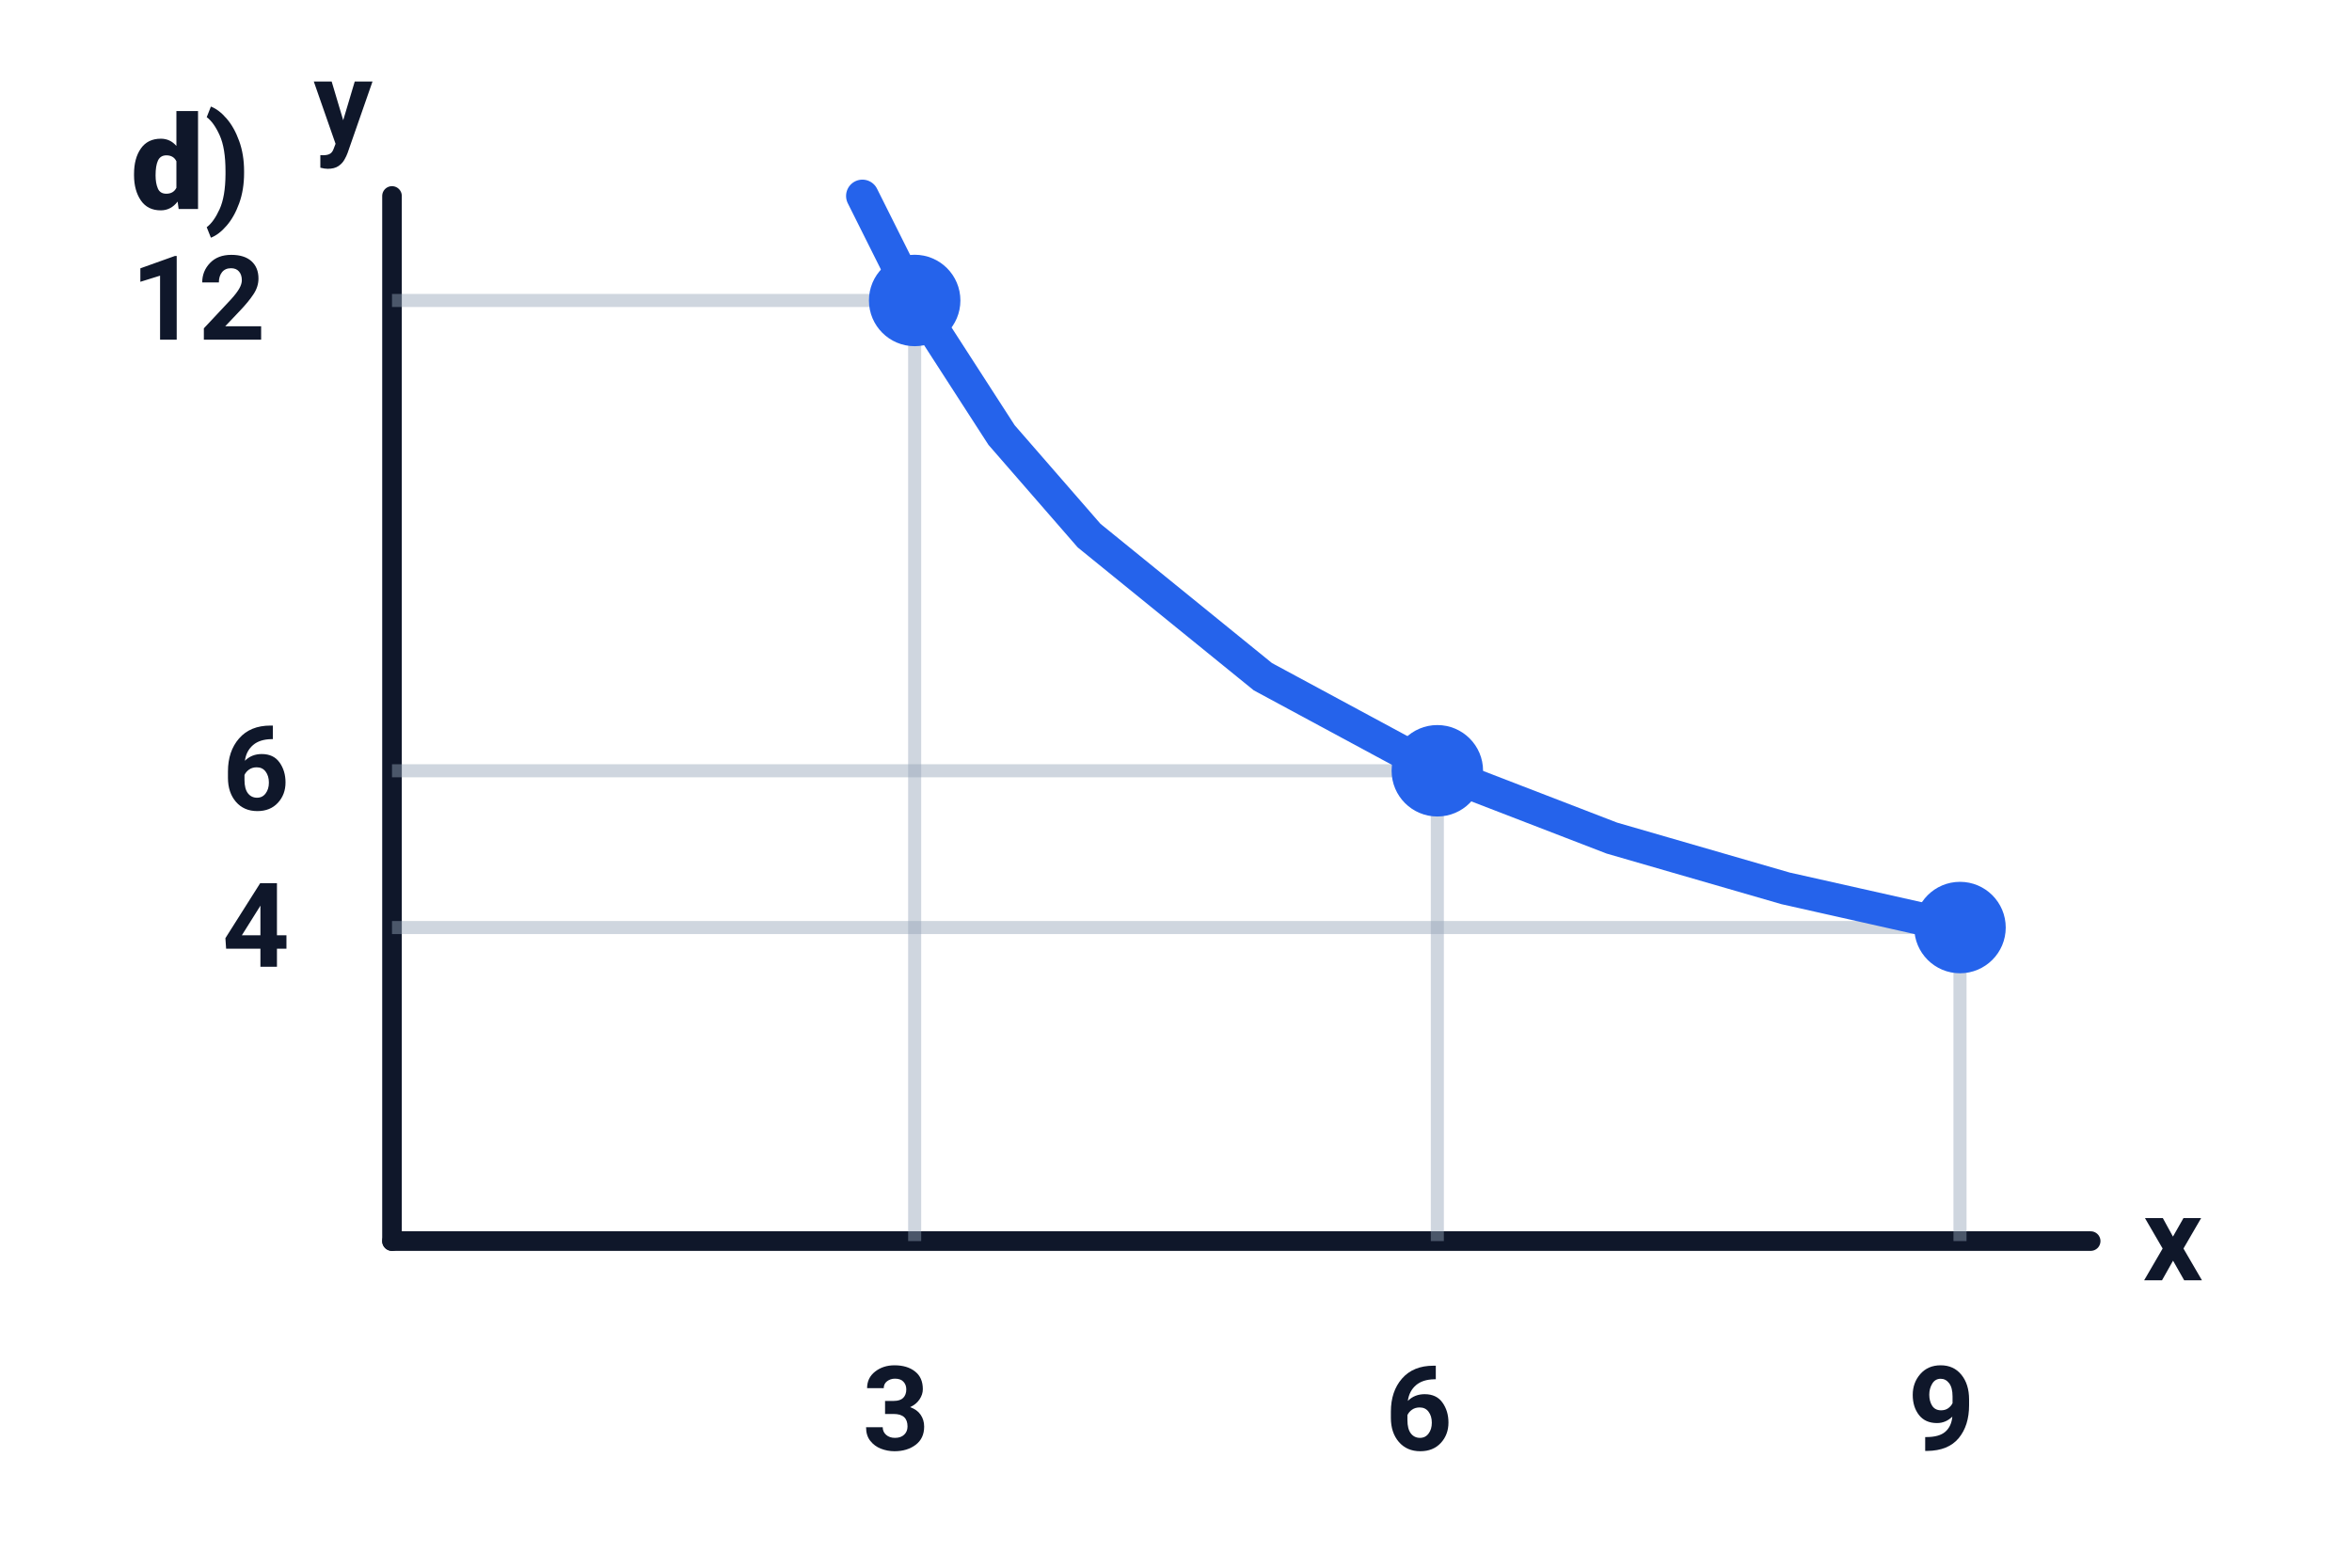
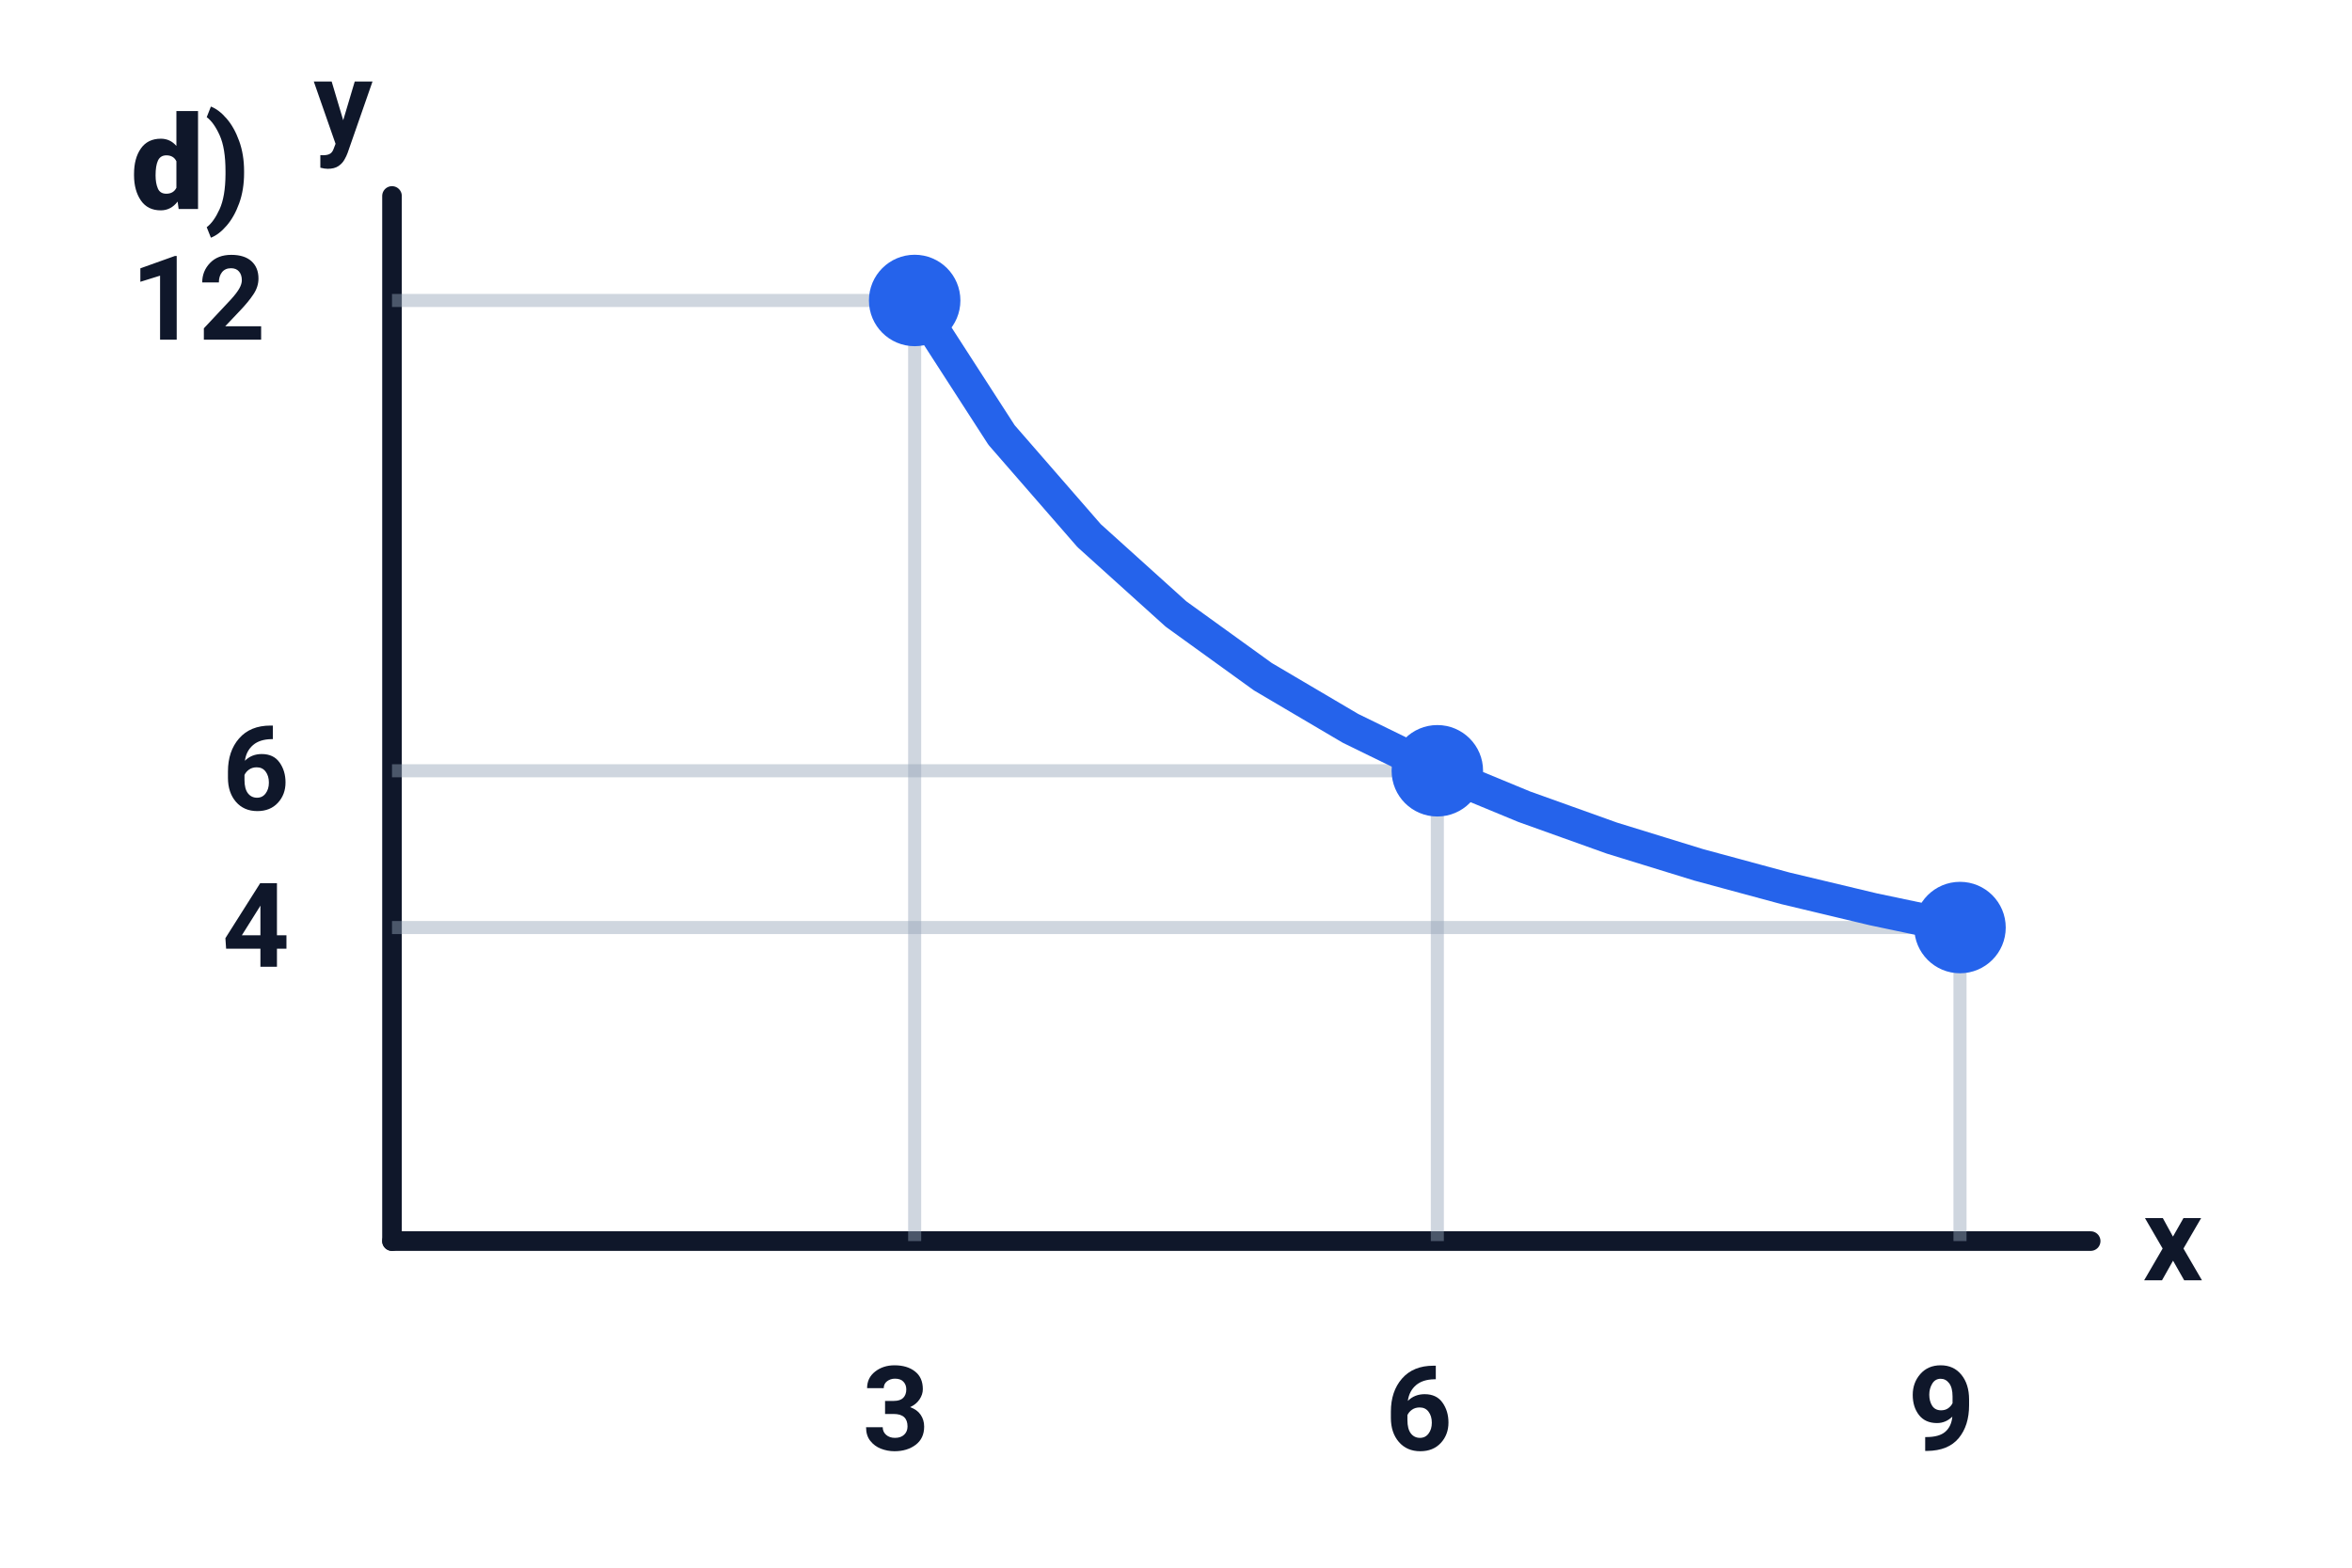
<svg xmlns="http://www.w3.org/2000/svg" width="360" height="240" viewBox="0 0 360 240" role="img" aria-label="Graf d)">
  <defs>
    <style>
      .axis{stroke:#0f172a;stroke-width:3;fill:none;stroke-linecap:round}
      .grid{stroke:#94a3b8;stroke-width:2;fill:none;opacity:.45}
-       .curve{stroke:#2563eb;stroke-width:5;fill:none;stroke-linecap:round}
+       .curve{stroke:#2563eb;stroke-width:5;fill:none;stroke-linecap:round;stroke-linejoin:round}
      .pt{fill:#2563eb}
      .txt{font: 18px system-ui, -apple-system, Segoe UI, Roboto, Arial, sans-serif; fill:#0f172a; font-weight:700}
      .lbl{font: 20px system-ui, -apple-system, Segoe UI, Roboto, Arial, sans-serif; fill:#0f172a; font-weight:800}
    </style>
  </defs>
  <path class="axis" d="M60 190 H320" />
  <path class="axis" d="M60 190 V30" />
  <path class="grid" d="M140 190 V46" />
  <path class="grid" d="M220 190 V118" />
  <path class="grid" d="M300 190 V142" />
  <path class="grid" d="M60 46 H140" />
  <path class="grid" d="M60 118 H220" />
  <path class="grid" d="M60 142 H300" />
-   <path class="curve" d="M132 30 L140 46 L153.3 66.6 L166.7 82 L193.3 103.6 L220 118 L246.7 128.3 L273.3 136 L300 142" />
+   <path class="curve" d="M140 46 L153.3 66.6 L166.7 82 L180 94 L193.3 103.6 L206.7 111.5 L220 118 L233.3 123.5 L246.7 128.3 L260 132.4 L273.3 136 L286.7 139.2 L300 142" />
  <circle class="pt" cx="140" cy="46" r="7" />
  <circle class="pt" cx="220" cy="118" r="7" />
  <circle class="pt" cx="300" cy="142" r="7" />
  <text class="lbl" x="20" y="32">d)</text>
  <text class="txt" x="328" y="196">x</text>
  <text class="txt" x="48" y="22">y</text>
  <text class="txt" x="132" y="222">3</text>
  <text class="txt" x="212" y="222">6</text>
  <text class="txt" x="292" y="222">9</text>
  <text class="txt" x="20" y="52">12</text>
  <text class="txt" x="34" y="124">6</text>
  <text class="txt" x="34" y="148">4</text>
</svg>
